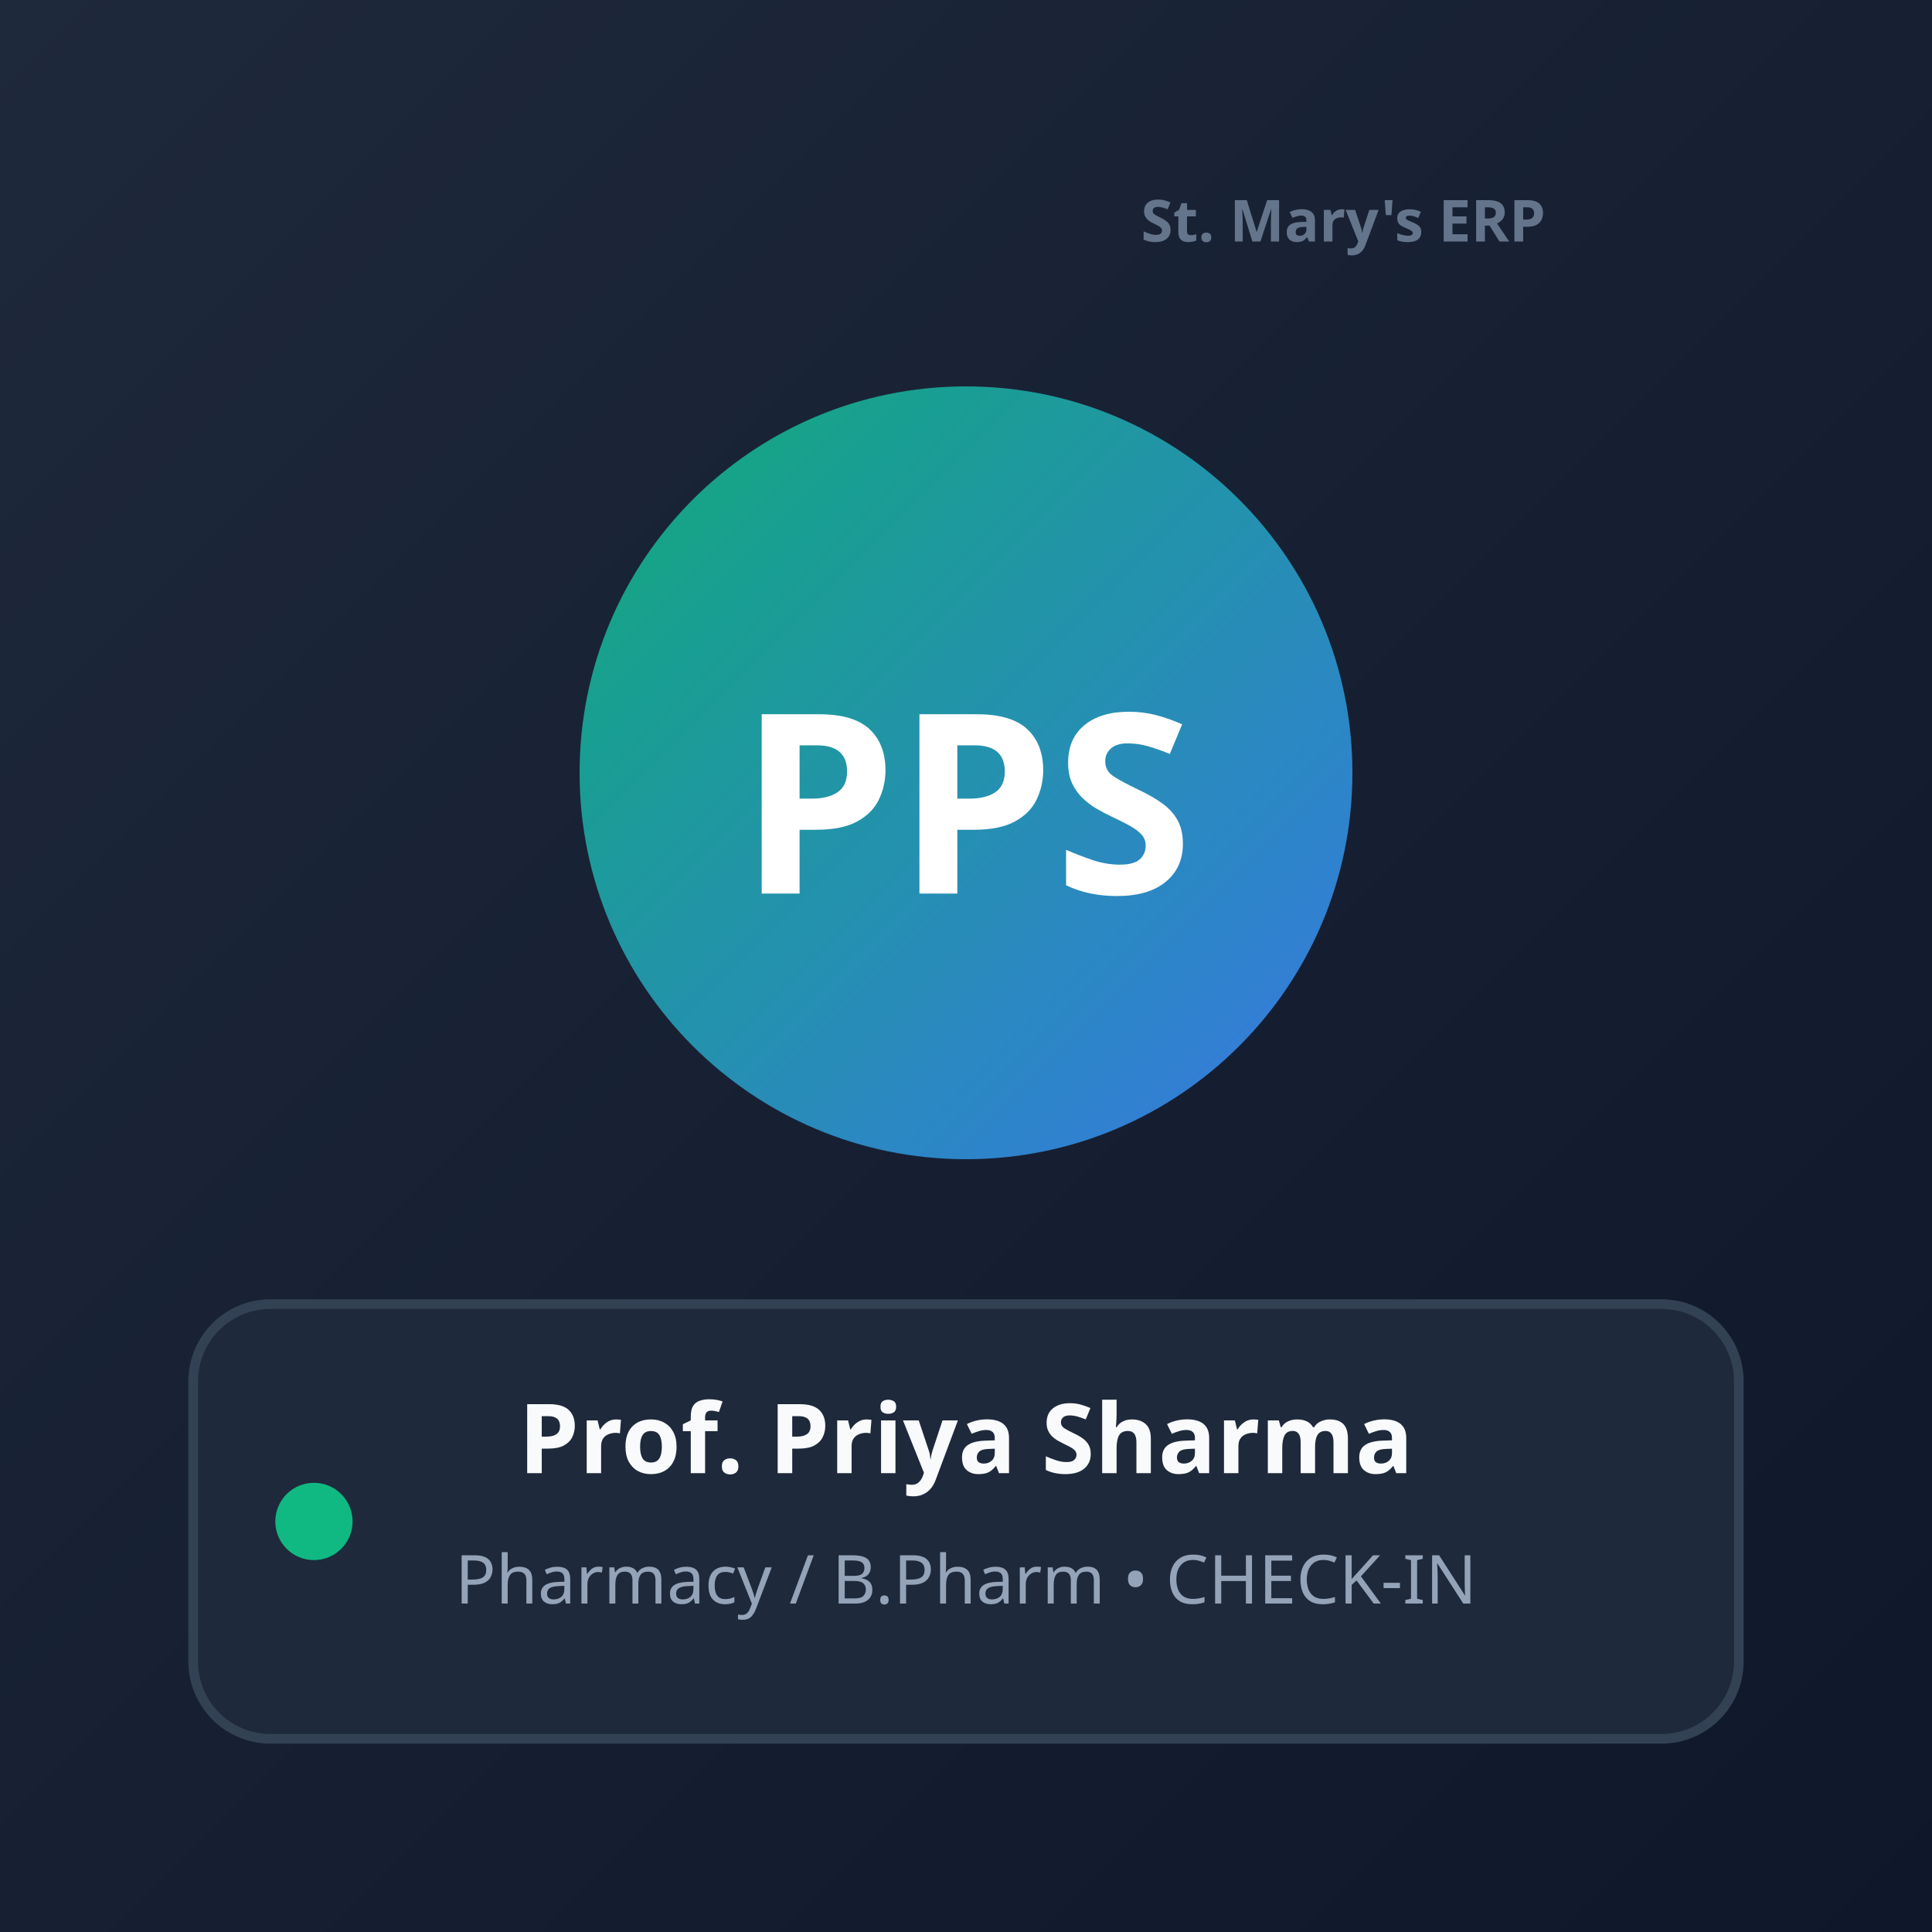
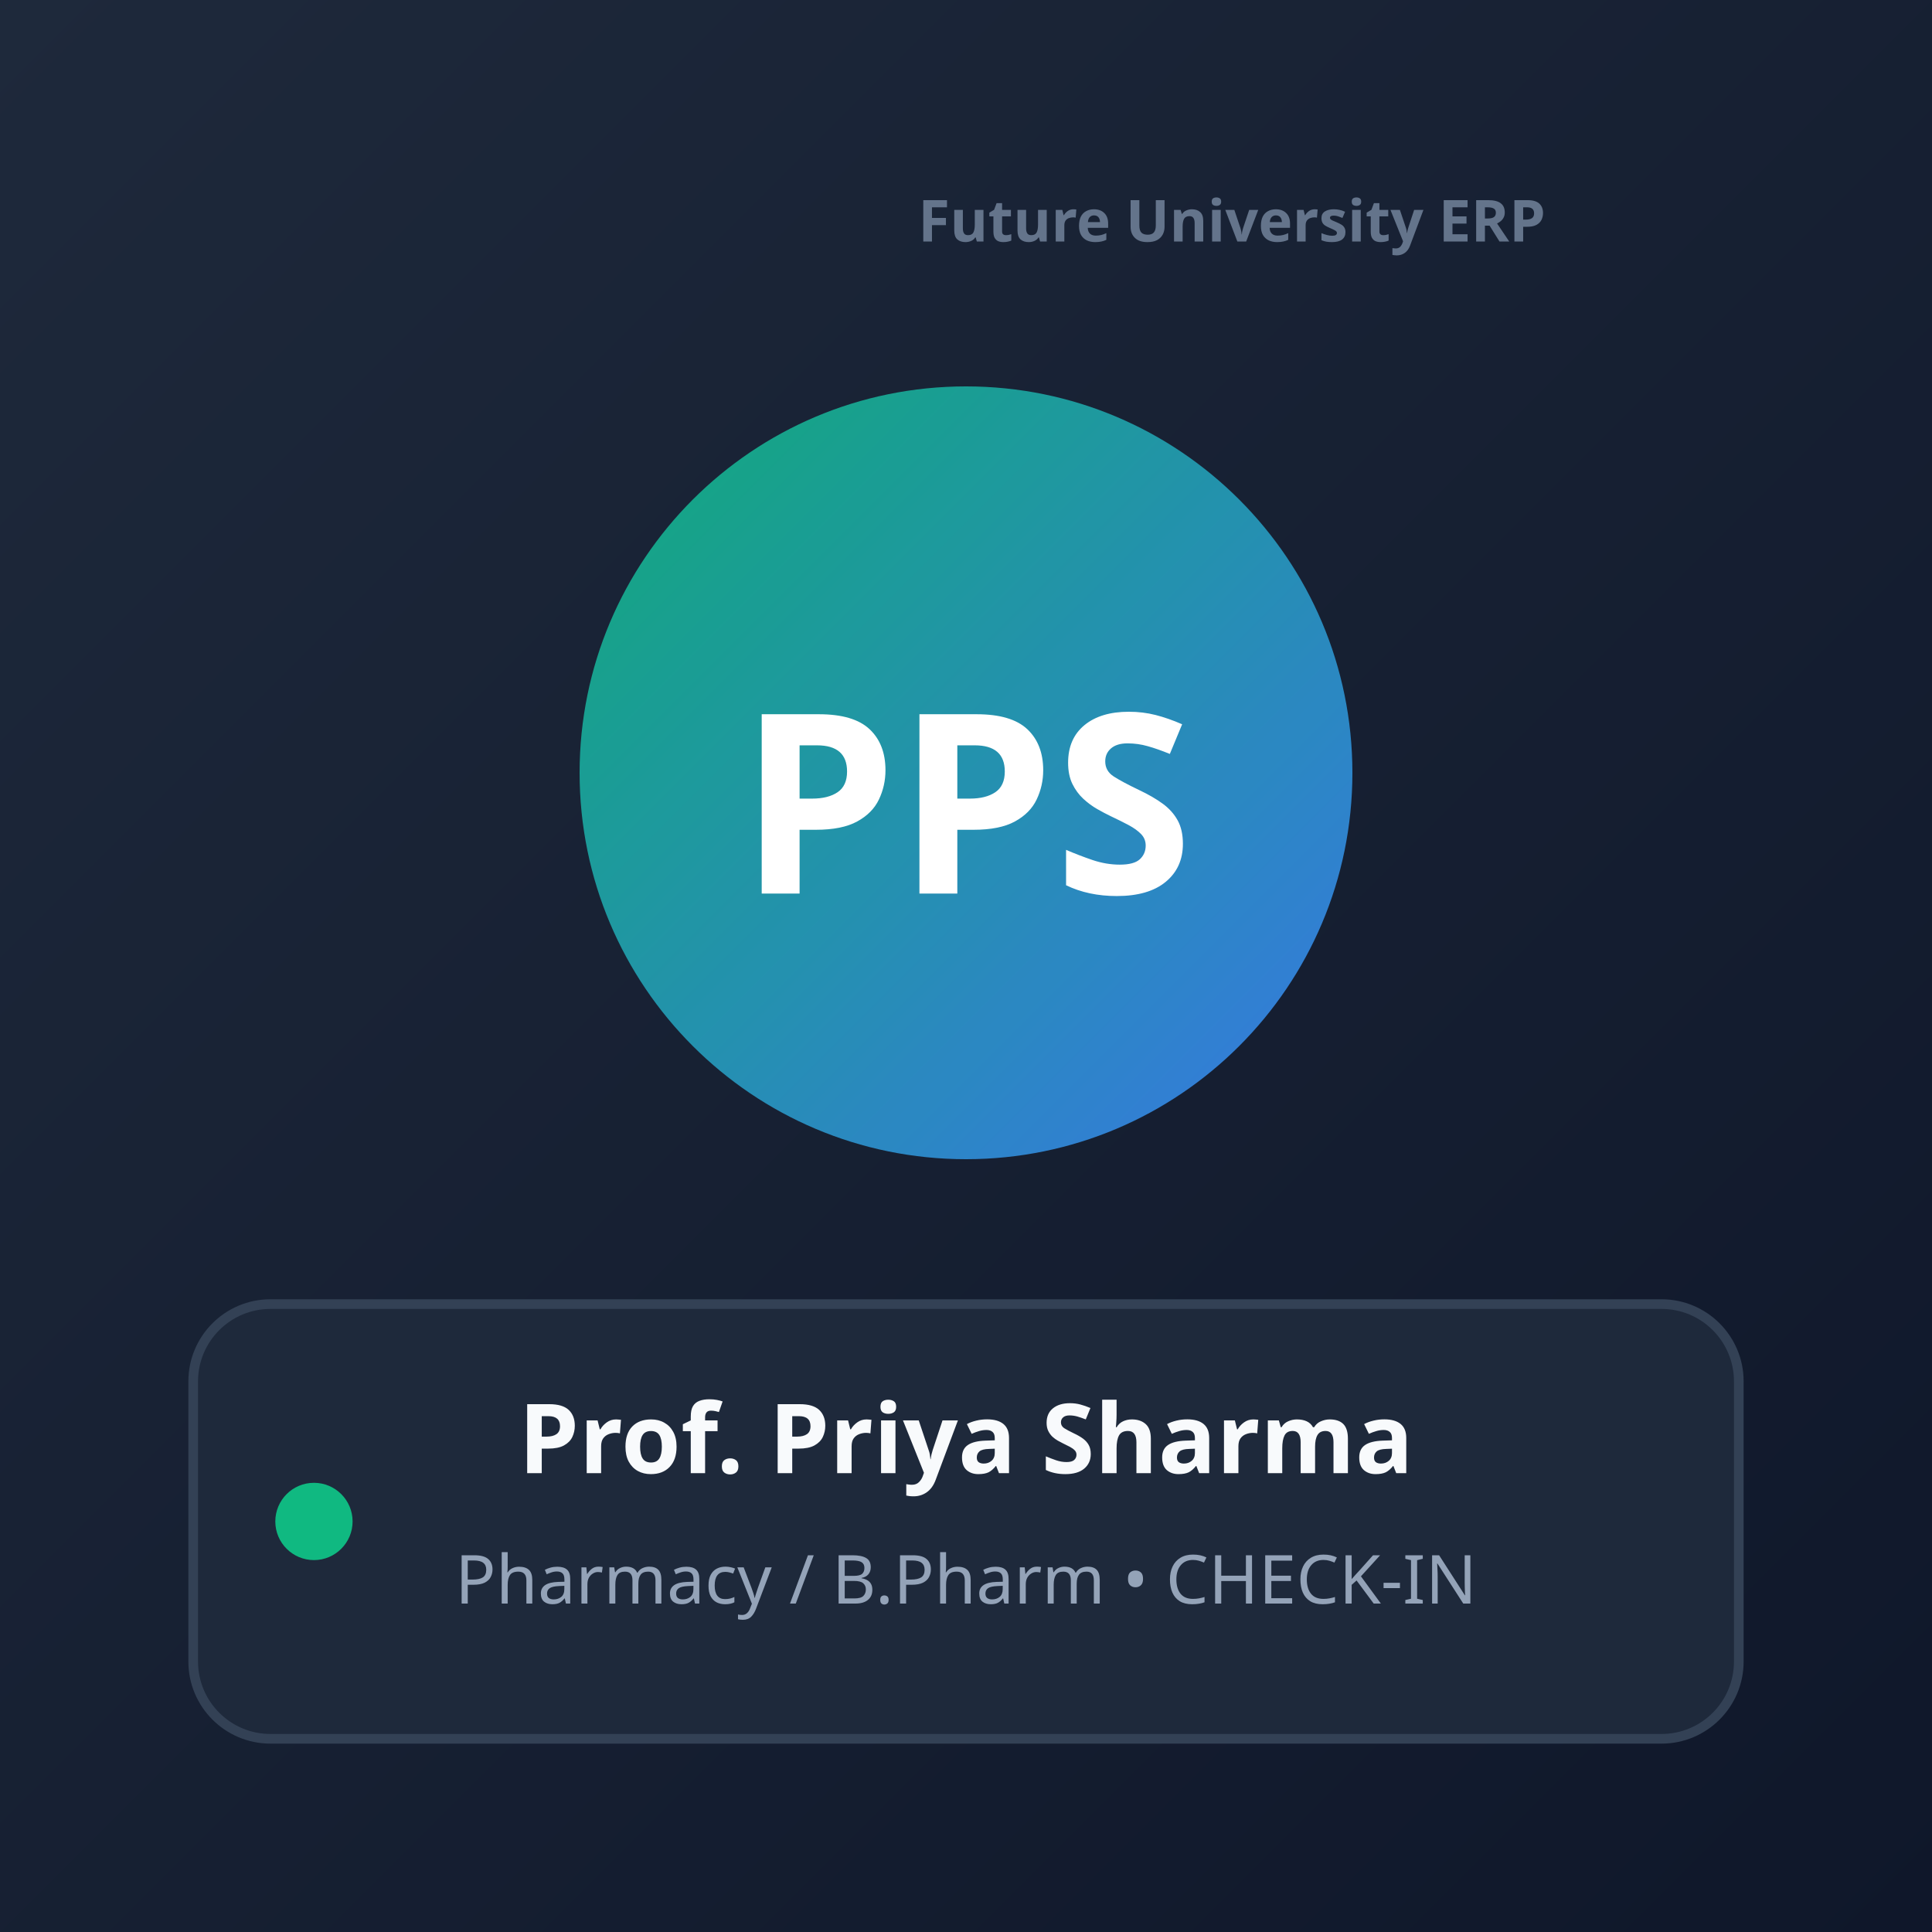
<svg xmlns="http://www.w3.org/2000/svg" width="400" height="400" viewBox="0 0 400 400">
  <defs>
    <linearGradient id="grad" x1="0%" y1="0%" x2="100%" y2="100%">
      <stop offset="0%" stop-color="#1e293b" />
      <stop offset="100%" stop-color="#0f172a" />
    </linearGradient>
    <linearGradient id="avatarGrad" x1="0%" y1="0%" x2="100%" y2="100%">
      <stop offset="0%" stop-color="#10b981" />
      <stop offset="100%" stop-color="#3b82f6" />
    </linearGradient>
  </defs>
  <rect width="400" height="400" fill="url(#grad)" />
  <circle cx="200" cy="160" r="80" fill="url(#avatarGrad)" opacity="0.9" />
  <text x="200" y="185" font-family="system-ui, sans-serif" font-size="52" font-weight="700" fill="#ffffff" text-anchor="middle">PPS</text>
  <rect x="40" y="270" width="320" height="90" rx="16" fill="#1e293b" stroke="#334155" stroke-width="2" />
  <text x="200" y="305" font-family="system-ui, sans-serif" font-size="20" font-weight="700" fill="#f8fafc" text-anchor="middle">Prof. Priya Sharma</text>
  <text x="200" y="332" font-family="system-ui, sans-serif" font-size="14" fill="#94a3b8" text-anchor="middle">Pharmacy / B.Pharm • CHECK-IN</text>
  <circle cx="65" cy="315" r="8" fill="#10b981" />
-   <text x="320" y="50" font-family="system-ui, sans-serif" font-size="12" font-weight="bold" fill="#64748b" text-anchor="end">St. Mary's ERP</text>
+   <text x="320" y="50" font-family="system-ui, sans-serif" font-size="12" font-weight="bold" fill="#64748b" text-anchor="end">Future University ERP</text>
</svg>
